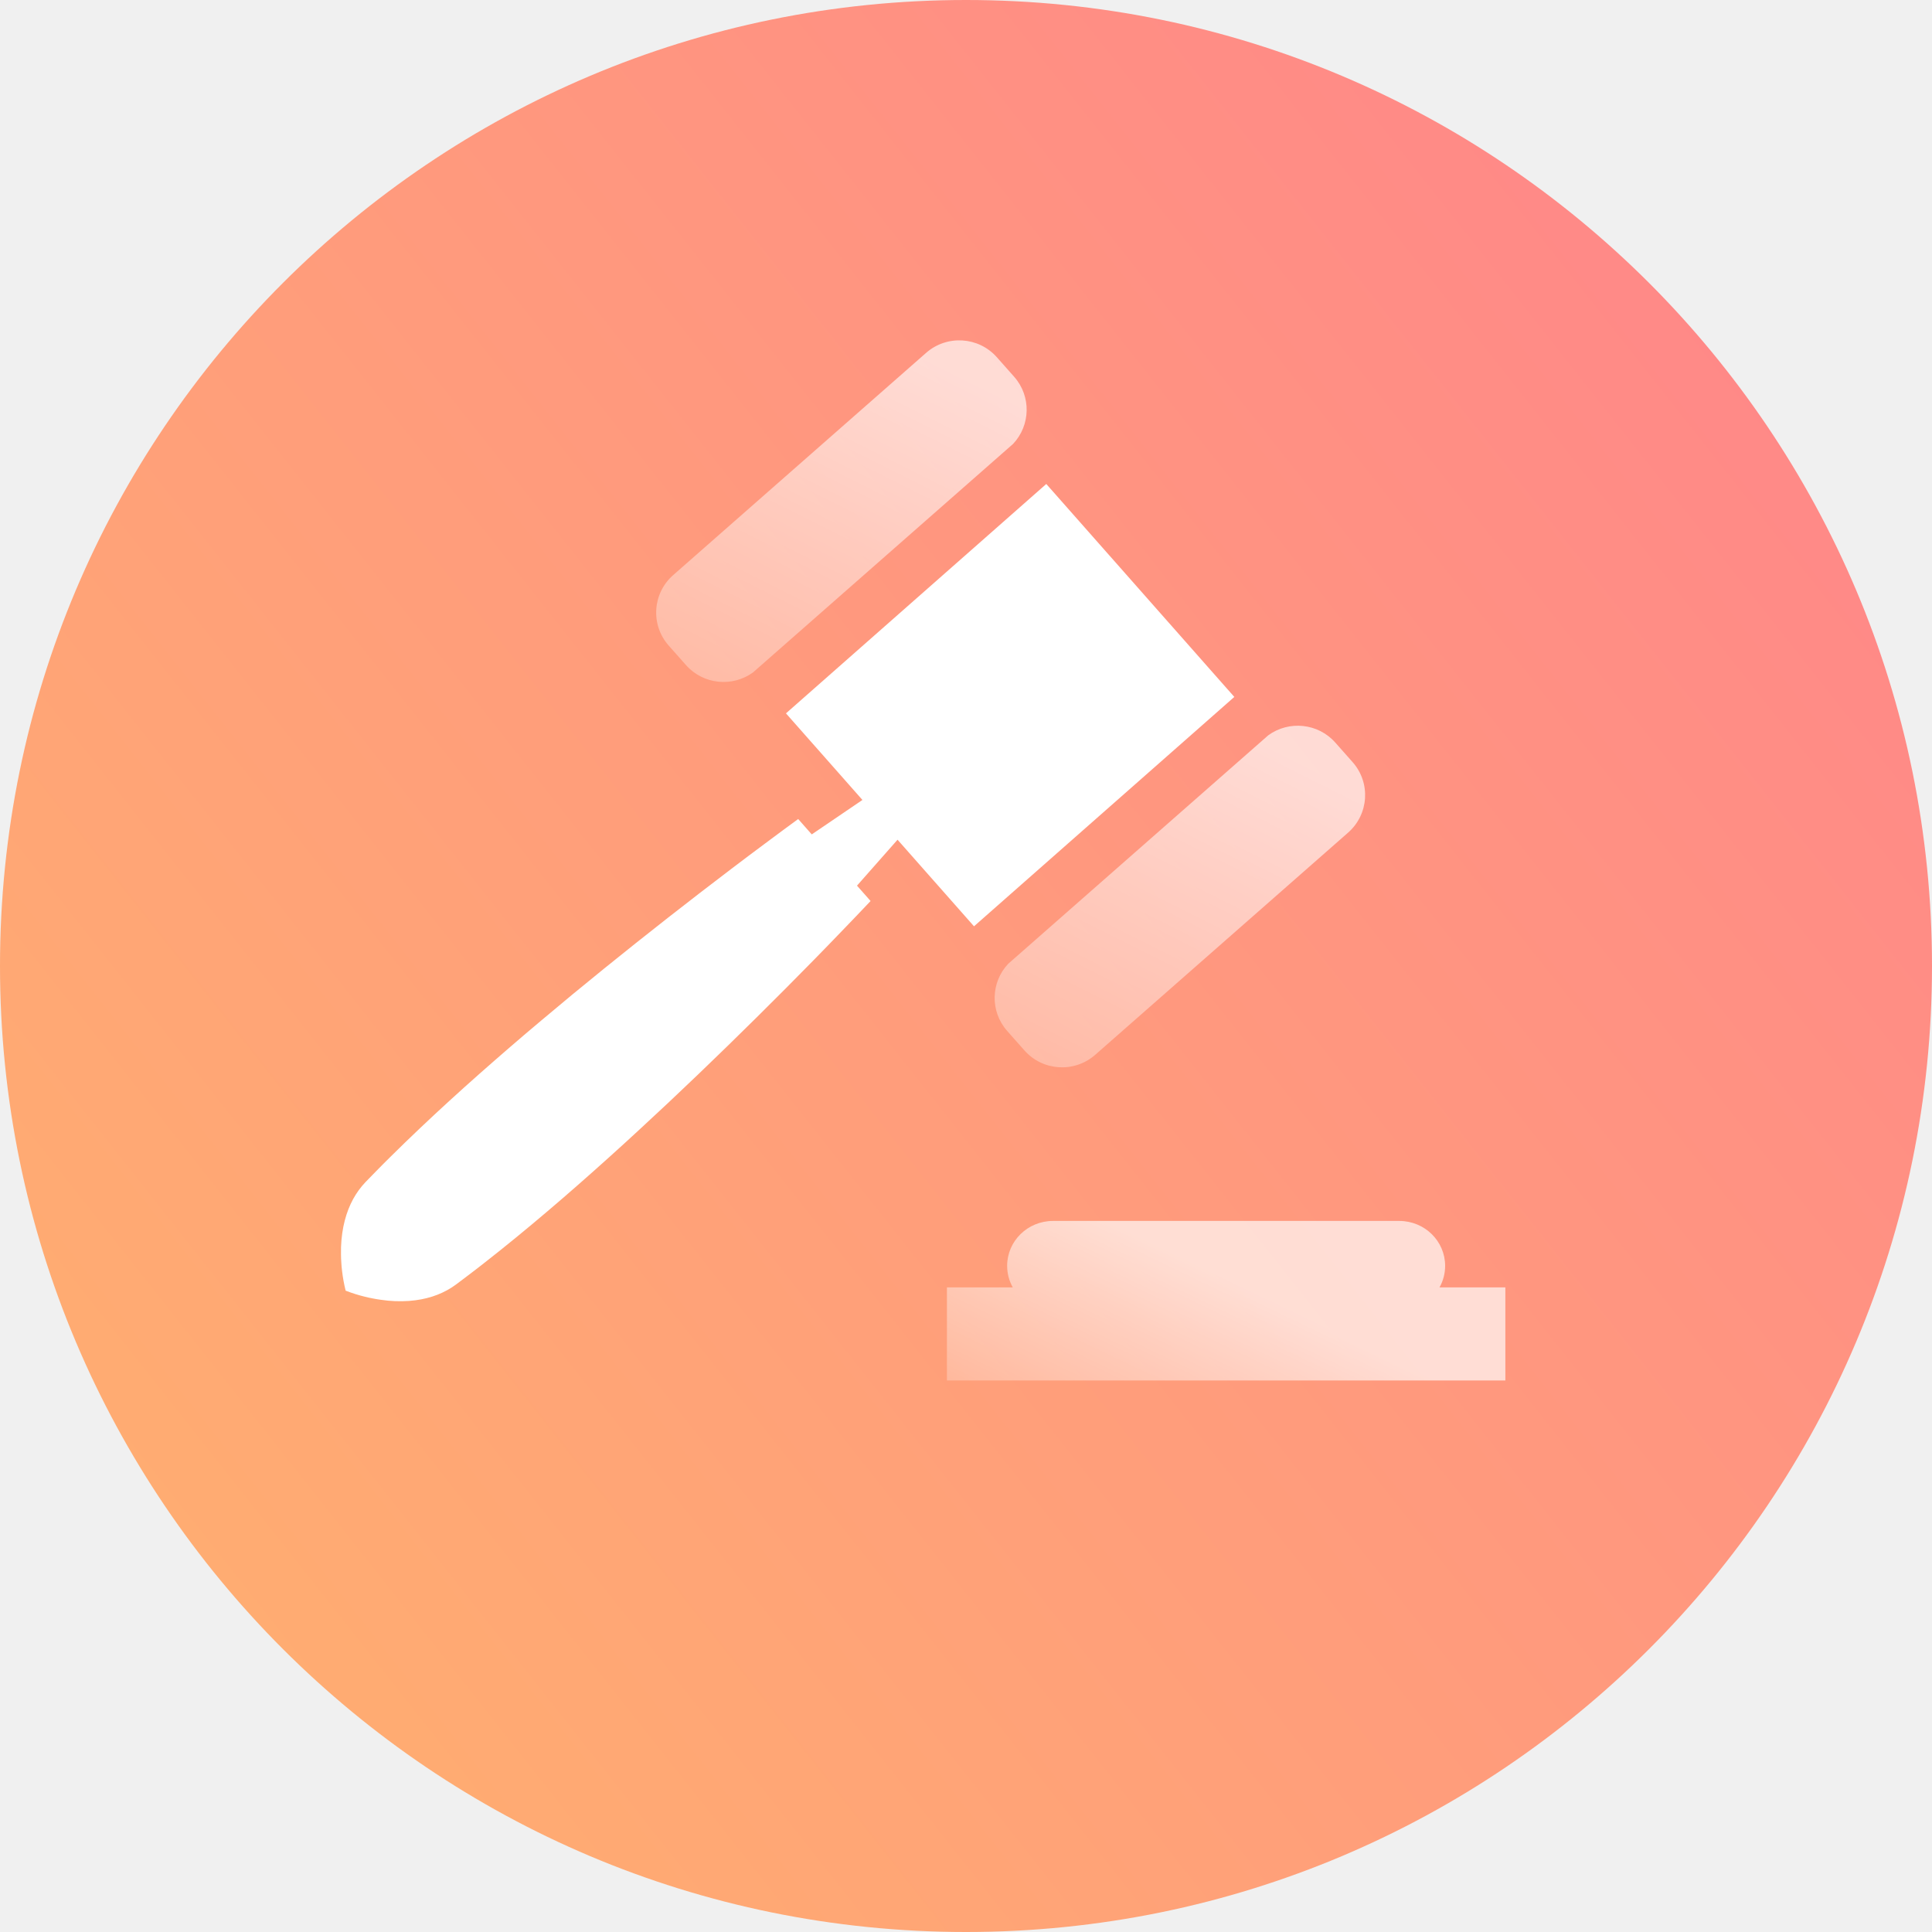
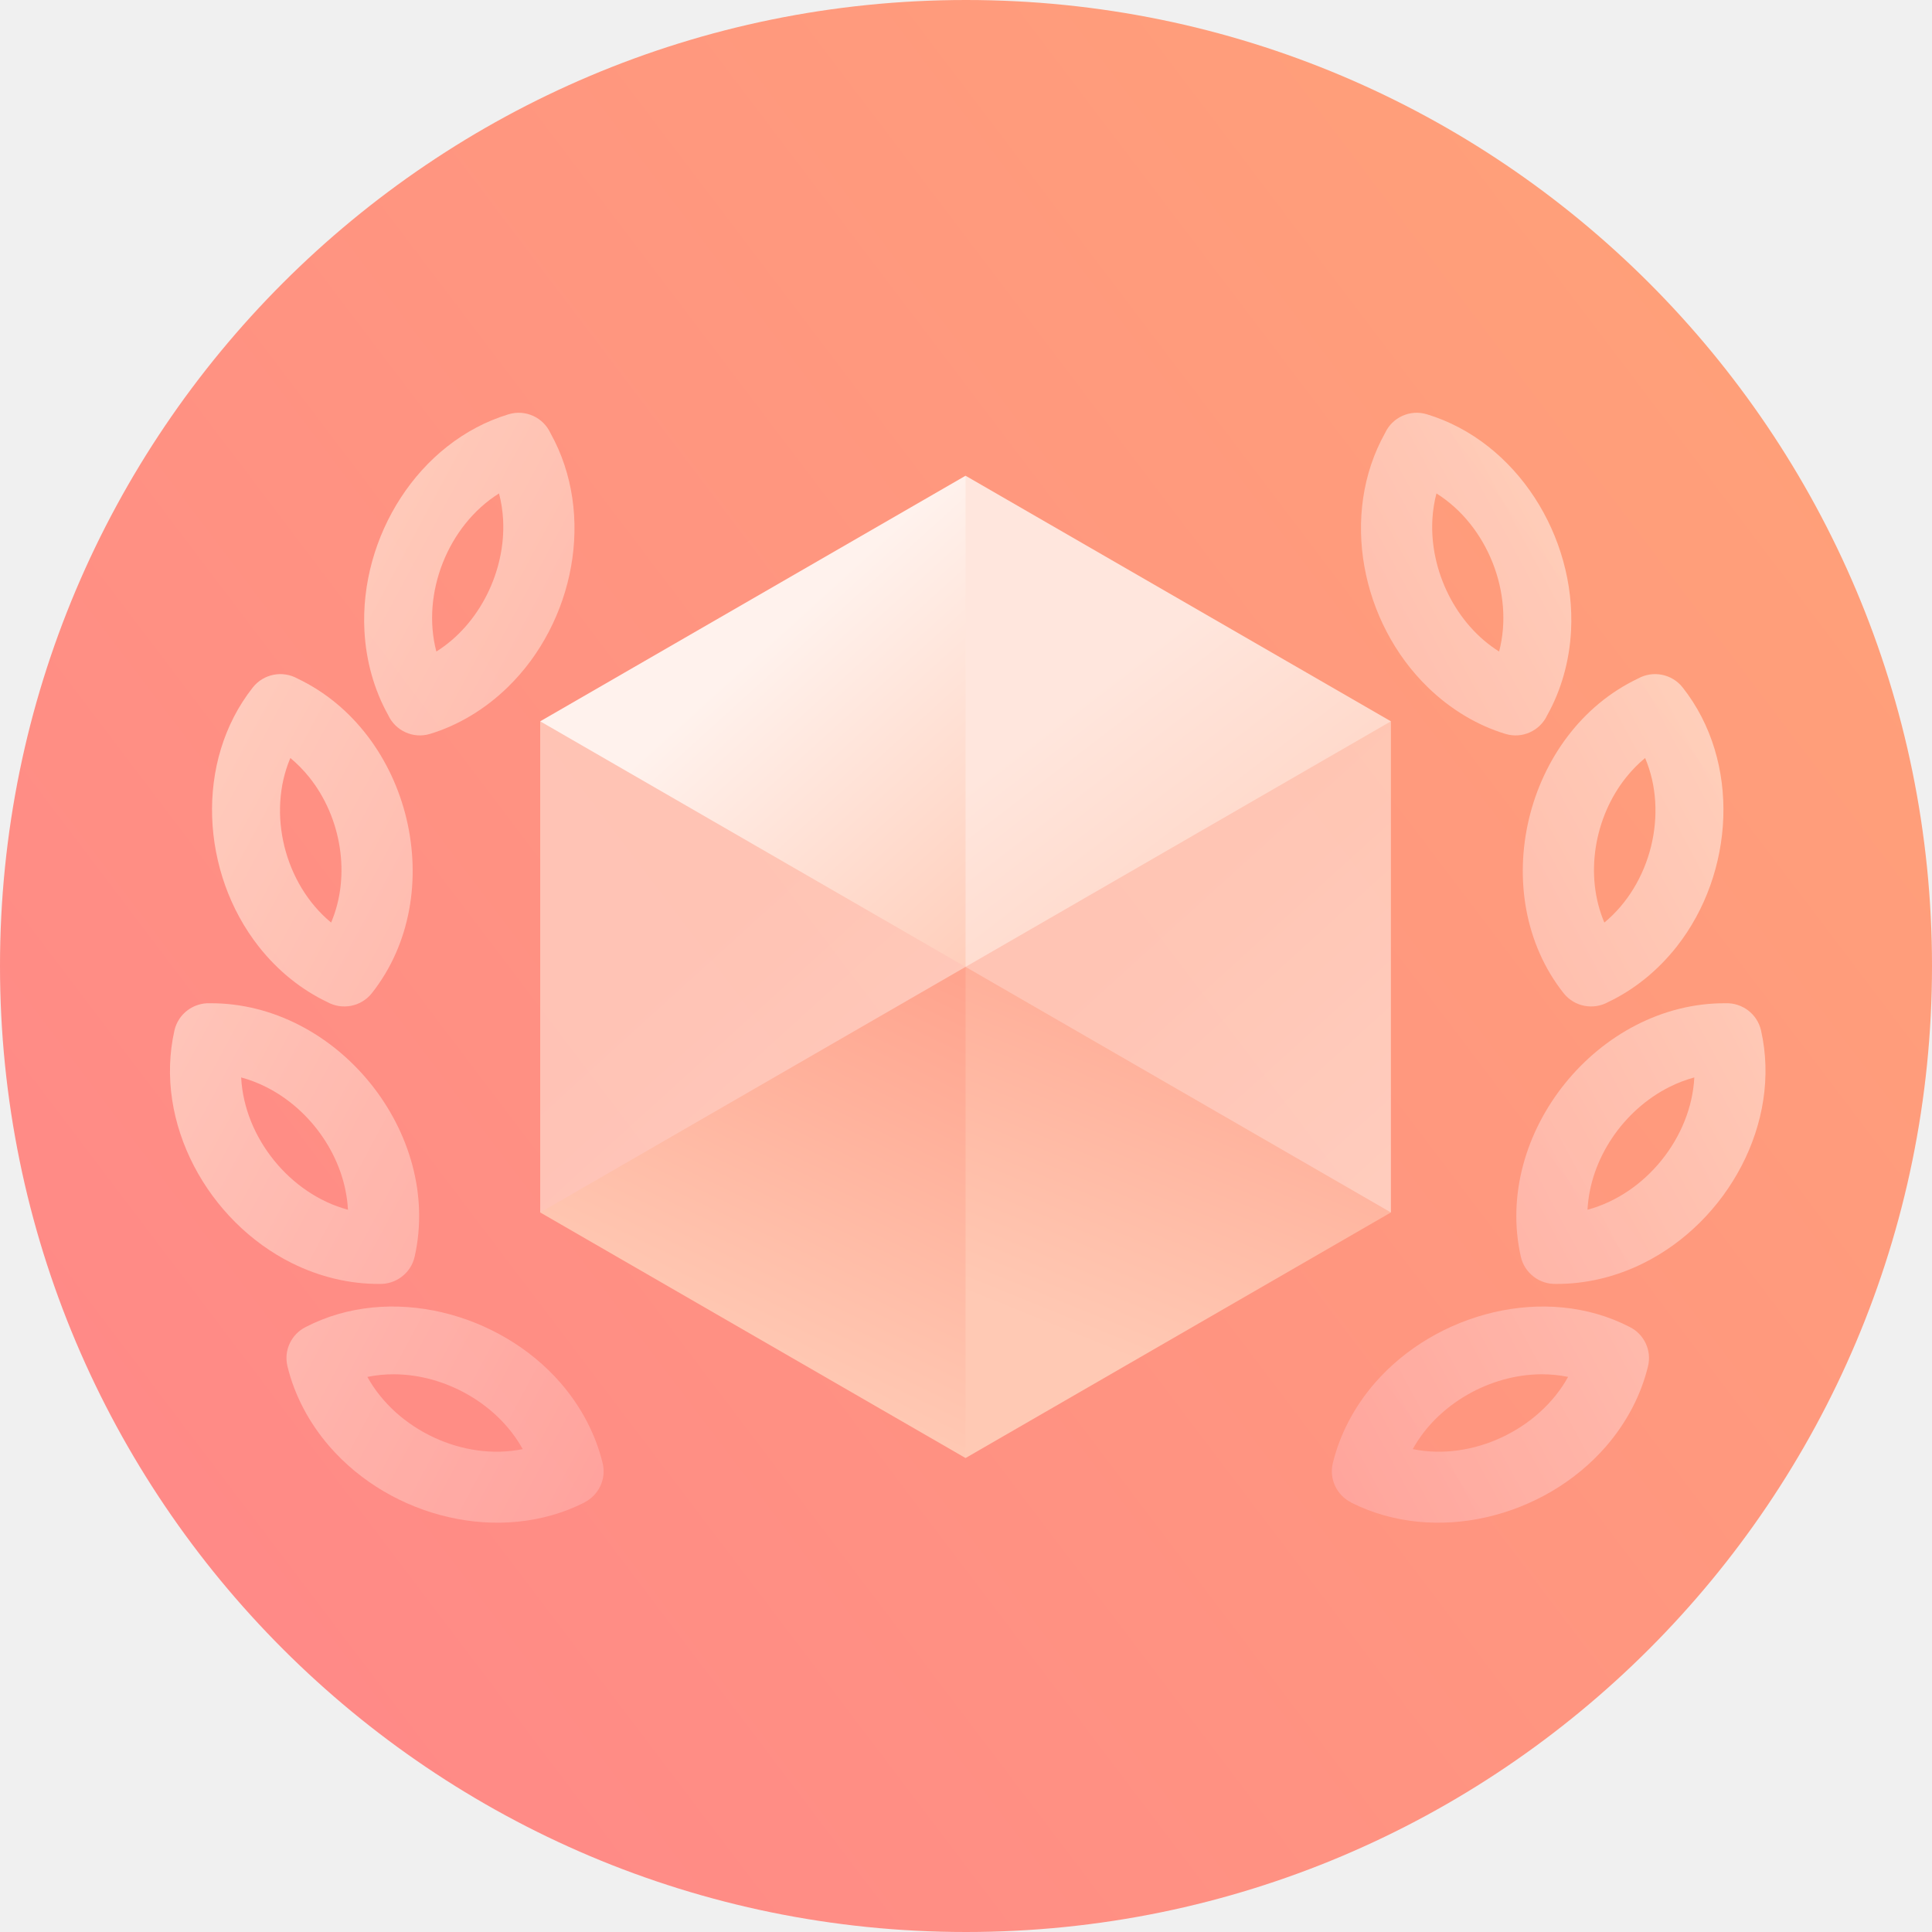
- <svg xmlns="http://www.w3.org/2000/svg" width="557" height="557" fill="none">
-   <g fill-rule="evenodd" clip-rule="evenodd">
-     <path d="M278.5 557C432.311 557 557 432.311 557 278.5S432.311 0 278.5 0 0 124.689 0 278.5 124.689 557 278.5 557z" fill="url(#paint0_linear)" />
-     <path opacity=".668" d="M290.362 364.945c0-7.15 5.92-12.945 13.22-12.945h99.835c7.301 0 13.22 5.796 13.22 12.945a12.66 12.66 0 01-1.624 6.216H434V398H273v-26.839h18.986a12.674 12.674 0 01-1.624-6.216z" fill="url(#paint1_linear)" />
-     <path opacity=".668" d="M292.082 127.973l-74.996 65.895c-5.961 4.315-14.345 3.49-19.311-2.118l-4.992-5.635c-5.273-5.956-4.695-15.048 1.292-20.309l72.926-64.076c5.987-5.26 15.115-4.697 20.39 1.259l4.992 5.636c4.965 5.607 4.741 13.996-.301 19.348z" fill="url(#paint2_linear)" />
-     <path d="M98.63 366.515l-.141-1.269-.084-1.206c-.076-.821-.076-1.562-.094-2.321-.07-3.035.212-5.671.684-8.09.974-4.81 2.822-8.629 5.354-11.672.628-.765 1.32-1.459 2.006-2.161l2.054-2.106c1.362-1.414 2.762-2.784 4.149-4.168a290.566 290.566 0 014.198-4.113 300.722 300.722 0 014.241-4.063 607.149 607.149 0 018.595-7.999l4.348-3.943 4.382-3.906a927.952 927.952 0 018.84-7.72 753.564 753.564 0 018.938-7.61l9.012-7.525 9.095-7.434 9.164-7.355 9.226-7.285 9.286-7.217 9.345-7.148c3.131-2.367 6.257-4.737 9.416-7.072 3.149-2.342 6.294-4.694 9.474-7.004l3.912 4.432 14.611-9.933-22.044-24.964 75.047-66.13 54.211 61.392-75.047 66.13-22.044-24.964-11.689 13.242 3.913 4.433c-2.692 2.864-5.419 5.684-8.14 8.515-2.712 2.839-5.455 5.642-8.196 8.449l-8.266 8.372-8.329 8.302-8.386 8.236-8.449 8.164-8.517 8.088-8.599 7.993a754.764 754.764 0 01-8.676 7.91 940.468 940.468 0 01-8.771 7.8l-4.425 3.853-4.458 3.817c-2.989 2.528-5.981 5.049-9.018 7.522a301.584 301.584 0 01-4.564 3.696 290.422 290.422 0 01-4.61 3.647c-1.549 1.202-3.084 2.418-4.657 3.59l-2.349 1.773c-.783.591-1.559 1.192-2.397 1.719-3.339 2.129-7.362 3.485-12.26 3.848a37.184 37.184 0 01-8.122-.329c-.752-.112-1.487-.207-2.295-.383l-1.186-.235-1.244-.299c-1.658-.4-3.453-.957-5.423-1.709a44.57 44.57 0 01-1.02-5.59z" fill="#fff" />
-     <path opacity=".668" d="M388.672 240.035l-72.926 64.075c-5.988 5.26-15.116 4.697-20.39-1.259l-4.992-5.636c-4.966-5.609-4.741-13.996.301-19.349l74.995-65.894c5.961-4.314 14.345-3.49 19.311 2.118l4.991 5.636c5.276 5.956 4.697 15.048-1.29 20.309z" fill="url(#paint3_linear)" />
-   </g>
+ <svg xmlns="http://www.w3.org/2000/svg" width="557" height="557" viewBox="0 0 557 557" fill="none">
+   <path fill-rule="evenodd" clip-rule="evenodd" d="M278.5 557C432.311 557 557 432.311 557 278.5C557 124.689 432.311 0 278.5 0C124.689 0 0 124.689 0 278.5C0 432.311 124.689 557 278.5 557Z" fill="url(#paint0_linear)" />
+   <path opacity="0.7" fill-rule="evenodd" clip-rule="evenodd" d="M161.597 398.686C167.573 405.568 171.742 413.551 173.749 421.865C174.85 426.465 172.57 431.079 168.507 433.129L168.522 433.159C144.267 445.441 112.828 437.546 95.017 417.037C89.04 410.155 84.871 402.173 82.865 393.858C81.764 389.258 84.044 384.644 88.107 382.594C112.478 369.99 144.081 378.517 161.597 398.686ZM278.98 315.279C278.995 330.875 279.016 350.064 278.98 315.279V315.279ZM158.69 124.855C171.826 148.388 165.525 179.5 146.392 198.111C139.825 204.499 132.104 209.124 123.97 211.589C119.104 213.063 113.992 210.667 111.918 206.168C107.892 198.957 105.526 190.611 105.064 181.843C103.645 154.861 120.605 127.321 146.636 119.434C151.503 117.96 156.616 120.356 158.69 124.855ZM145.046 149.855C144.906 147.227 144.509 144.68 143.87 142.256C129.149 151.483 121.403 171.136 125.803 187.837C138.338 179.981 145.825 164.504 145.046 149.855ZM85.741 195.616C81.478 193.249 76.001 194.249 72.89 198.189C56.02 219.564 57.922 251.718 74.608 272.915C80.073 279.858 86.867 285.334 94.365 288.896C98.628 291.262 104.105 290.263 107.216 286.322C129.696 257.841 118.538 211.195 85.741 195.616ZM89.144 224.066C98.401 235.604 101.226 252.413 95.463 265.977C82.004 254.852 76.948 234.451 83.71 218.535C85.664 220.15 87.489 222.003 89.144 224.066ZM60.489 289.238C55.727 289.078 51.37 292.301 50.286 297.104C44.278 323.721 59.954 352.149 84.205 364.184C92.231 368.167 100.874 370.206 109.343 370.157C114.105 370.318 118.462 367.094 119.546 362.291C127.562 326.78 97.256 289.026 60.489 289.238ZM76.713 313.379C89.891 319.984 99.561 334.002 100.316 348.767C83.613 344.284 70.415 327.986 69.526 310.628C71.944 311.277 74.355 312.197 76.713 313.379ZM113.666 396.21C111.01 396.196 108.41 396.452 105.914 396.966C114.382 412.263 133.672 421.289 150.699 417.78C143.483 404.744 128.423 396.29 113.666 396.21Z" fill="url(#paint1_linear)" />
+   <path opacity="0.7" fill-rule="evenodd" clip-rule="evenodd" d="M396.403 398.686C390.427 405.568 386.258 413.551 384.251 421.865C383.15 426.465 385.43 431.079 389.493 433.129L389.478 433.159C413.733 445.441 445.172 437.546 462.983 417.037C468.96 410.155 473.129 402.173 475.135 393.858C476.236 389.258 473.956 384.644 469.893 382.594C445.522 369.99 413.919 378.517 396.403 398.686ZM279.02 315.279C279.005 330.875 278.984 350.064 279.02 315.279V315.279ZM399.31 124.855C386.174 148.388 392.475 179.5 411.608 198.111C418.175 204.499 425.896 209.124 434.03 211.589C438.896 213.063 444.008 210.667 446.082 206.168C450.108 198.957 452.474 190.611 452.936 181.843C454.355 154.861 437.395 127.321 411.364 119.434C406.497 117.96 401.384 120.356 399.31 124.855ZM412.954 149.855C413.094 147.227 413.491 144.68 414.13 142.256C428.851 151.483 436.597 171.136 432.197 187.837C419.662 179.981 412.175 164.504 412.954 149.855ZM472.259 195.616C476.522 193.249 481.999 194.249 485.11 198.189C501.98 219.564 500.078 251.718 483.392 272.915C477.927 279.858 471.133 285.334 463.635 288.896C459.372 291.262 453.895 290.263 450.784 286.322C428.304 257.841 439.462 211.195 472.259 195.616ZM468.856 224.066C459.599 235.604 456.774 252.413 462.538 265.977C475.996 254.852 481.052 234.451 474.29 218.535C472.336 220.15 470.511 222.003 468.856 224.066ZM497.511 289.238C502.274 289.078 506.63 292.301 507.714 297.104C513.723 323.721 498.046 352.149 473.795 364.184C465.769 368.167 457.126 370.206 448.657 370.157C443.895 370.318 439.538 367.094 438.454 362.291C430.438 326.78 460.744 289.026 497.511 289.238ZM481.287 313.379C468.109 319.984 458.439 334.002 457.684 348.767C474.387 344.284 487.585 327.986 488.474 310.628C486.056 311.277 483.645 312.197 481.287 313.379ZM444.334 396.21C446.99 396.196 449.59 396.452 452.086 396.966C443.618 412.263 424.328 421.289 407.301 417.78C414.517 404.744 429.577 396.29 444.334 396.21Z" fill="url(#paint2_linear)" />
+   <path opacity="0.668" d="M278.371 207.956H155.743V349.556H278.371V207.956Z" fill="url(#paint3_linear)" />
+   <path opacity="0.668" d="M401.001 207.956H278.373V349.556H401.001V207.956Z" fill="url(#paint4_linear)" />
+   <path d="M278.371 278.753L256.246 349.554L278.371 420.355L400.999 349.554L278.371 278.753Z" fill="url(#paint5_linear)" />
+   <path d="M155.743 349.554L278.371 420.355V278.753L155.743 349.554Z" fill="url(#paint6_linear)" />
+   <path d="M278.371 137.156L256.246 207.957L278.371 278.758L400.999 207.957L278.371 137.156Z" fill="url(#paint7_linear)" />
+   <path d="M155.743 207.957L278.371 278.758V137.156L155.743 207.957Z" fill="url(#paint8_linear)" />
  <defs>
-     <linearGradient id="paint0_linear" x1="172.727" y1="782.523" x2="719.023" y2="350.945" gradientUnits="userSpaceOnUse">
+     <linearGradient id="paint0_linear" x1="861.609" y1="-250.65" x2="-22.058" y2="418.733" gradientUnits="userSpaceOnUse">
      <stop stop-color="#FFB36D" />
-       <stop offset="1" stop-color="#F88" />
+       <stop offset="1" stop-color="#FF8888" />
    </linearGradient>
-     <linearGradient id="paint1_linear" x1="129.618" y1="373.33" x2="173.6" y2="282.056" gradientUnits="userSpaceOnUse">
-       <stop stop-color="#fff" stop-opacity=".01" />
-       <stop offset="1" stop-color="#fff" />
+     <linearGradient id="paint1_linear" x1="103.944" y1="72.594" x2="371.396" y2="216.274" gradientUnits="userSpaceOnUse">
+       <stop stop-color="#FFECDB" />
+       <stop offset="1" stop-color="#FF9898" />
    </linearGradient>
-     <linearGradient id="paint2_linear" x1="13.64" y1="212.598" x2="107.977" y2="24.088" gradientUnits="userSpaceOnUse">
-       <stop stop-color="#fff" stop-opacity=".01" />
-       <stop offset="1" stop-color="#fff" />
+     <linearGradient id="paint2_linear" x1="454.056" y1="72.594" x2="186.604" y2="216.274" gradientUnits="userSpaceOnUse">
+       <stop stop-color="#FFECDB" />
+       <stop offset="1" stop-color="#FF9898" />
    </linearGradient>
-     <linearGradient id="paint3_linear" x1="111.221" y1="323.701" x2="205.559" y2="135.191" gradientUnits="userSpaceOnUse">
-       <stop stop-color="#fff" stop-opacity=".01" />
-       <stop offset="1" stop-color="#fff" />
+     <linearGradient id="paint3_linear" x1="317.364" y1="314.156" x2="244.845" y2="234.276" gradientUnits="userSpaceOnUse">
+       <stop stop-color="#FFE6DC" />
+       <stop offset="1" stop-color="#FFDBCE" />
+     </linearGradient>
+     <linearGradient id="paint4_linear" x1="439.994" y1="314.156" x2="367.475" y2="234.276" gradientUnits="userSpaceOnUse">
+       <stop stop-color="#FFE6DC" />
+       <stop offset="1" stop-color="#FFDBCE" />
+     </linearGradient>
+     <linearGradient id="paint5_linear" x1="336.611" y1="396.994" x2="385.198" y2="276.912" gradientUnits="userSpaceOnUse">
+       <stop stop-color="#FFC9B4" />
+       <stop offset="1" stop-color="#FFA48E" />
+     </linearGradient>
+     <linearGradient id="paint6_linear" x1="223.825" y1="396.994" x2="278.17" y2="283.209" gradientUnits="userSpaceOnUse">
+       <stop stop-color="#FFC9B4" />
+       <stop offset="1" stop-color="#FFA48E" />
+     </linearGradient>
+     <linearGradient id="paint7_linear" x1="447.027" y1="243.358" x2="376.609" y2="151.798" gradientUnits="userSpaceOnUse">
+       <stop stop-color="#FFCEBB" />
+       <stop offset="1" stop-color="#FFE6DD" />
+     </linearGradient>
+     <linearGradient id="paint8_linear" x1="317.364" y1="243.358" x2="244.844" y2="163.478" gradientUnits="userSpaceOnUse">
+       <stop stop-color="#FFCEBB" />
+       <stop offset="1" stop-color="#FFF2ED" />
    </linearGradient>
  </defs>
</svg>
